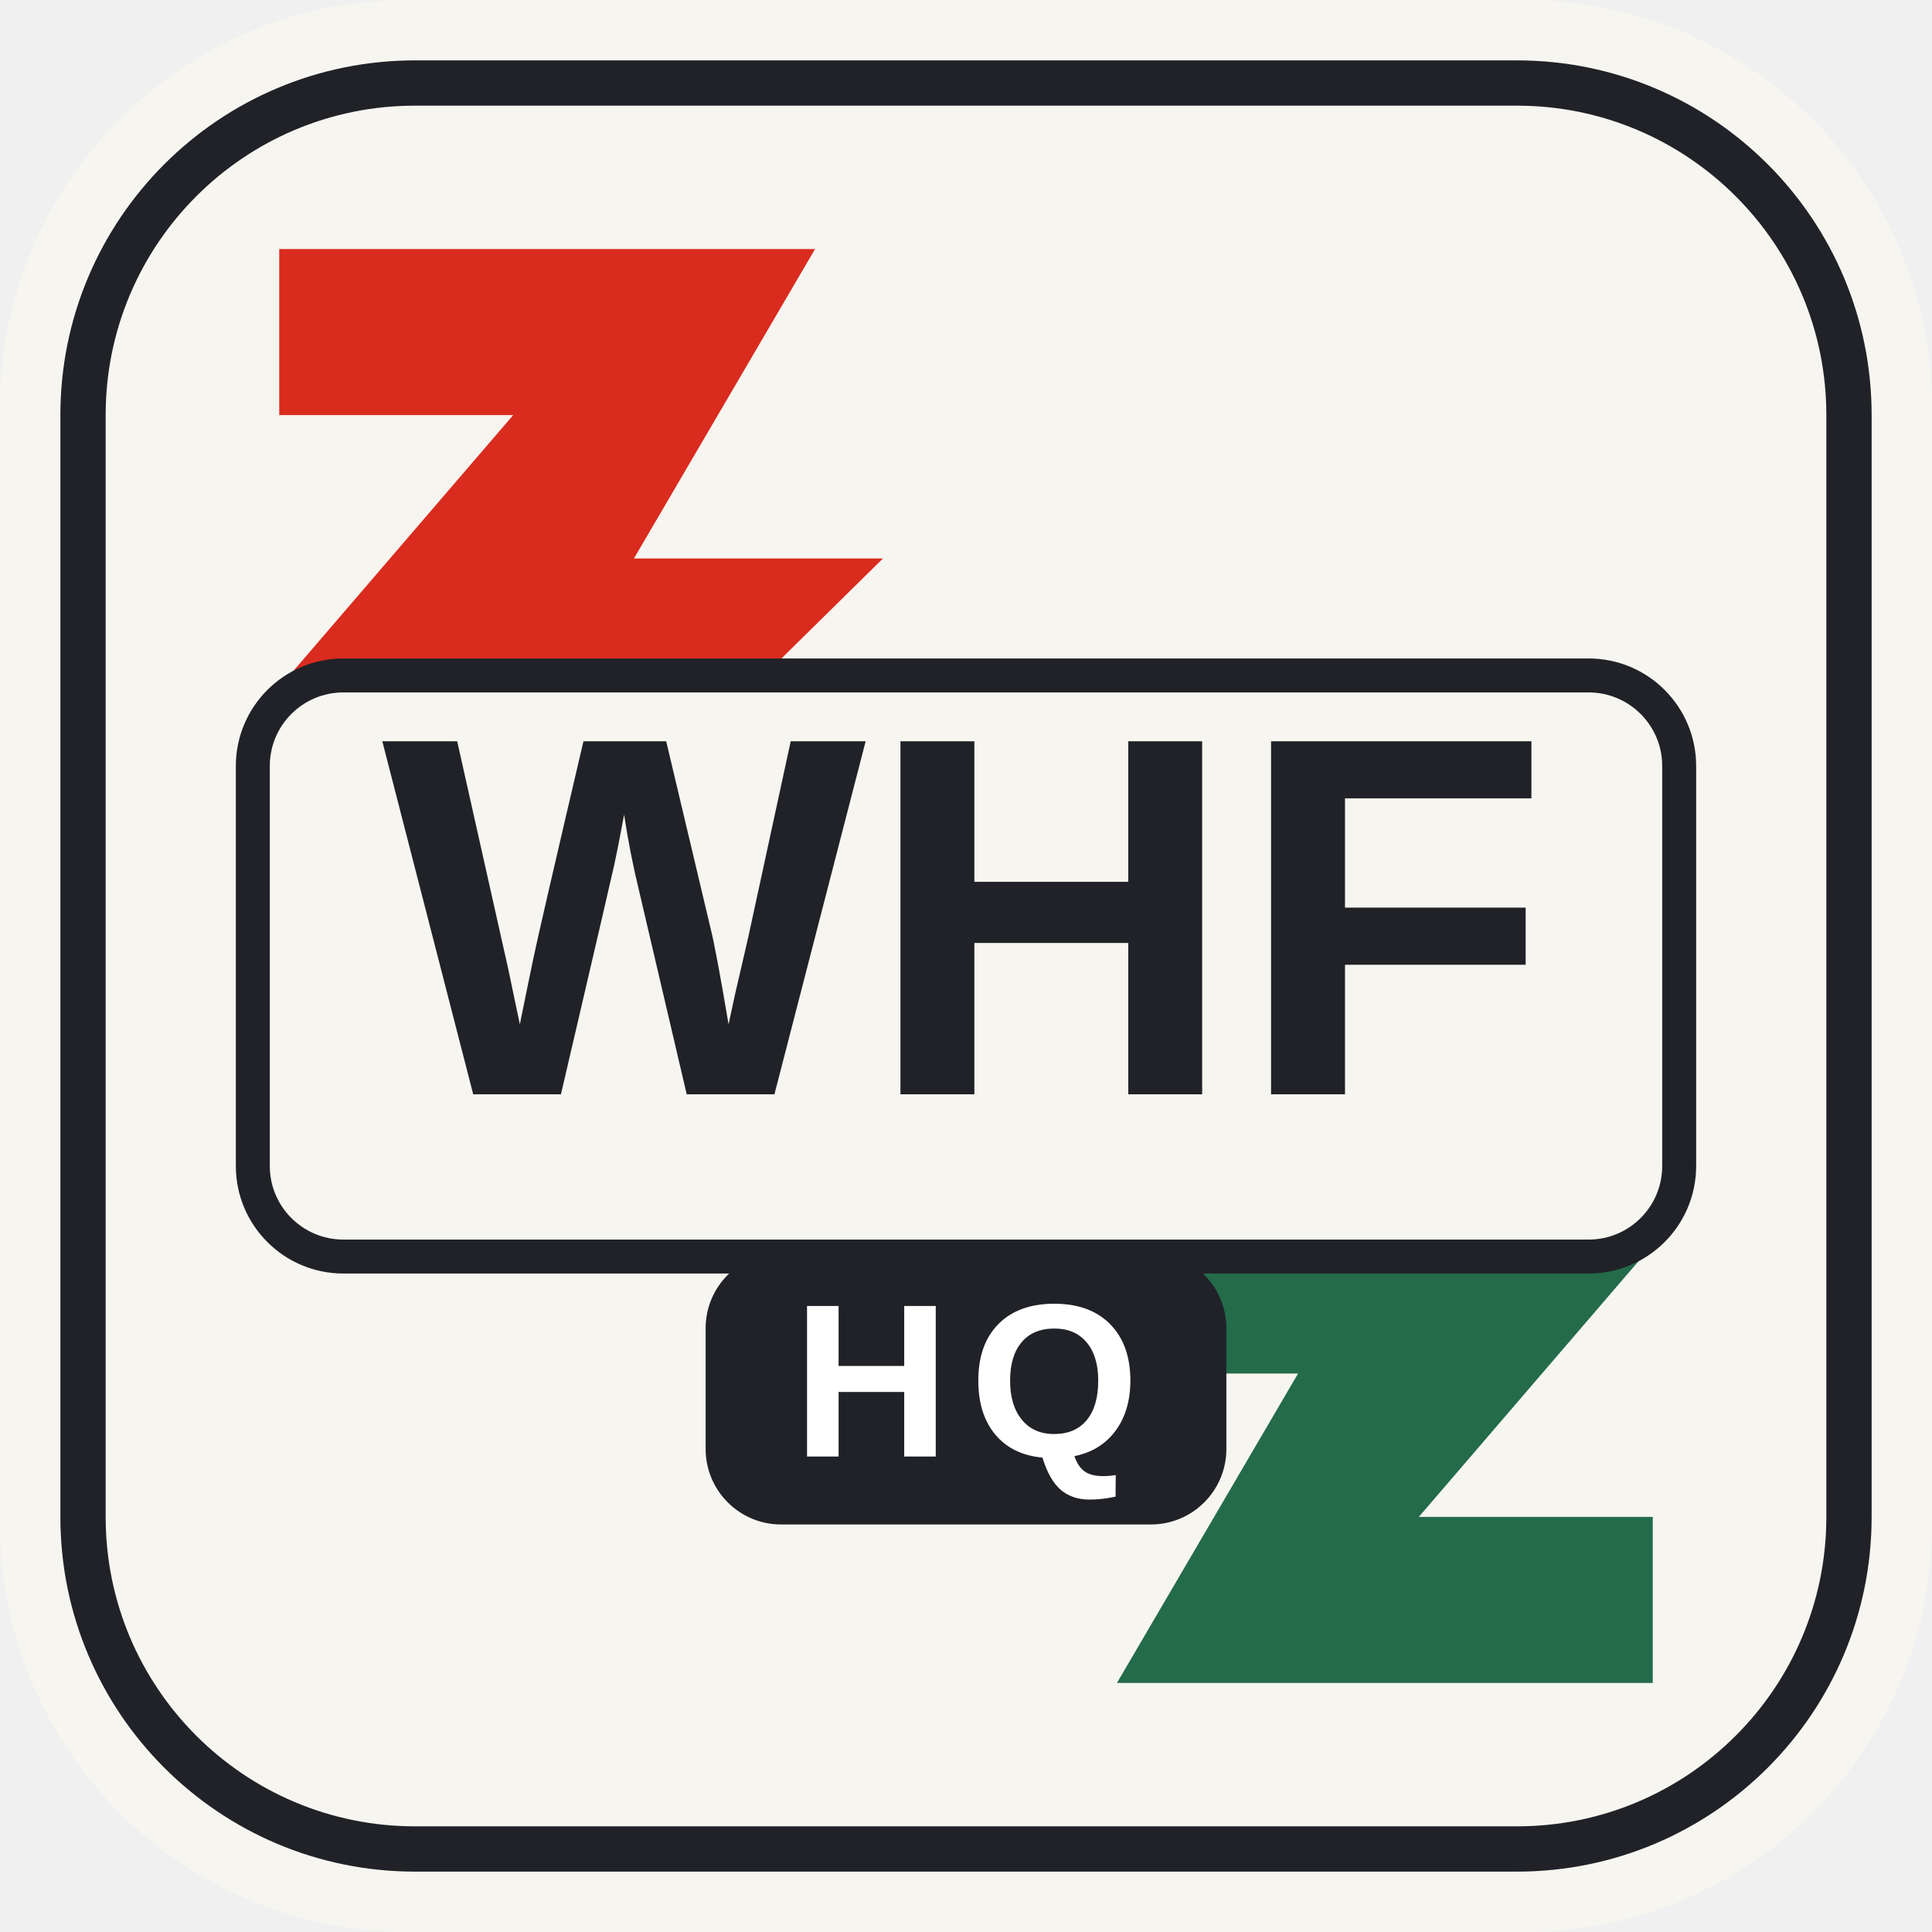
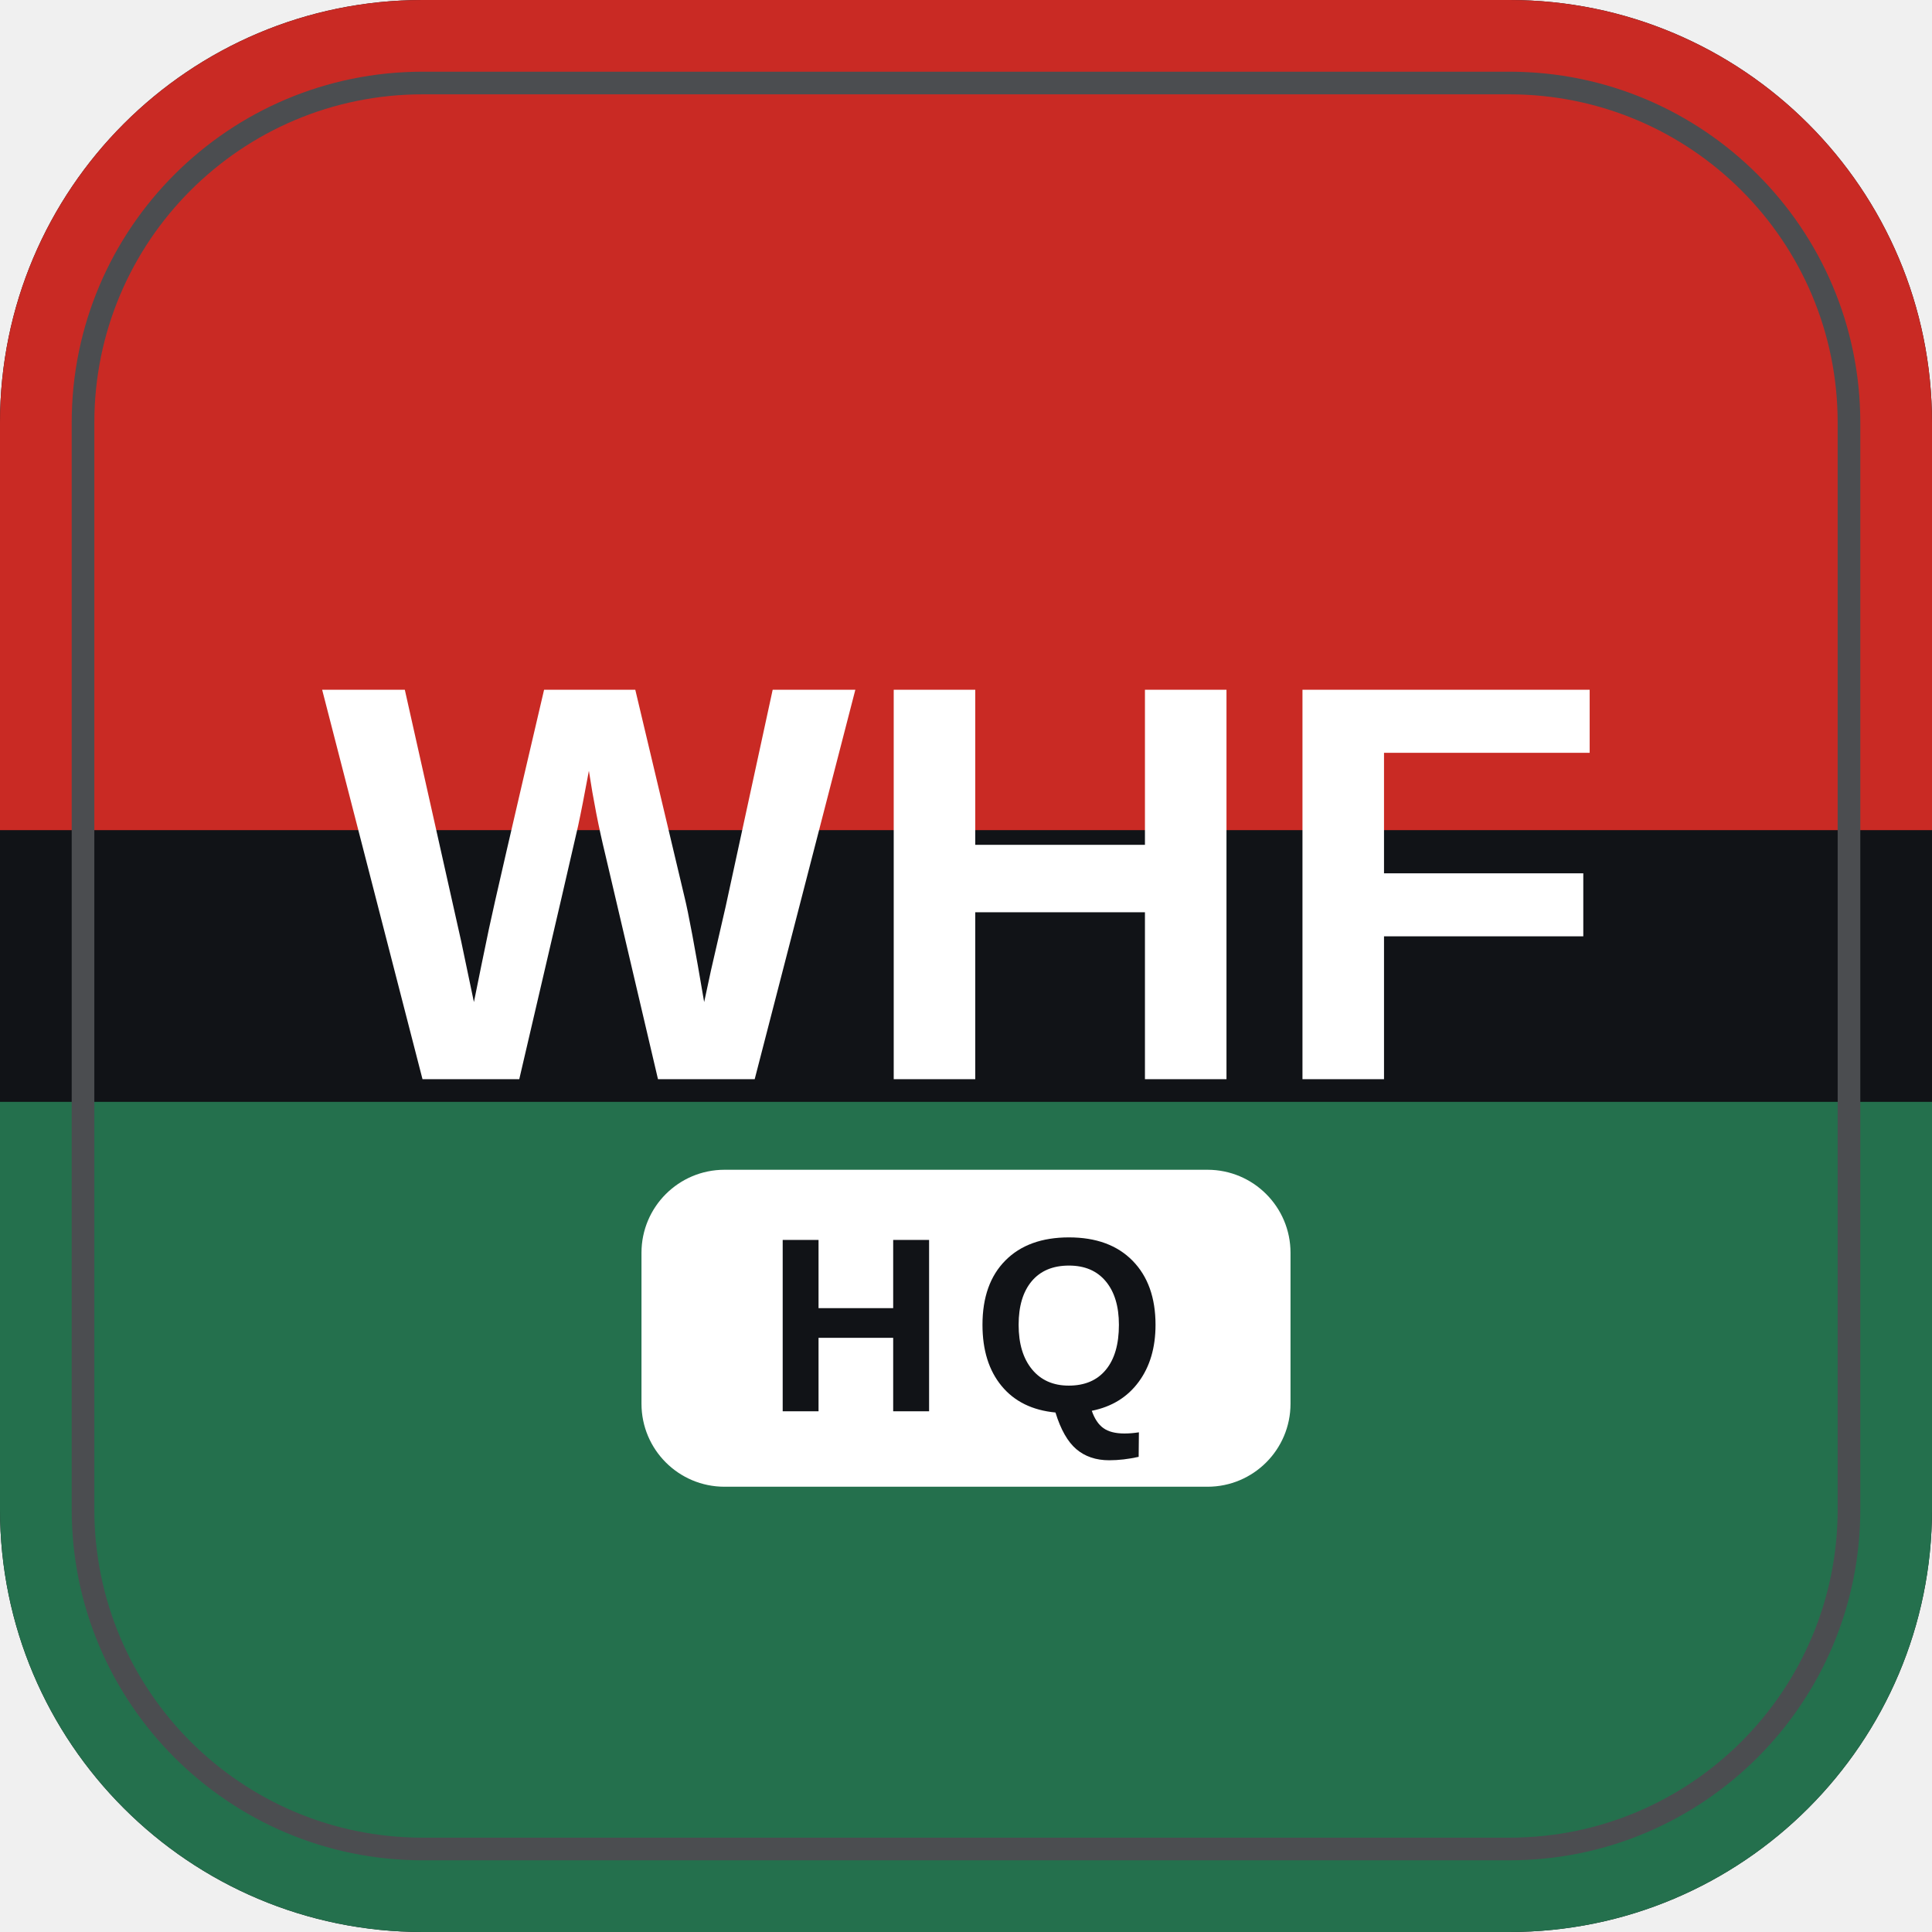
<svg xmlns="http://www.w3.org/2000/svg" viewBox="0 0 512 512">
-   <rect width="512" height="512" rx="108" fill="#F7F5EF" />
-   <rect x="22" y="22" width="468" height="468" rx="88" fill="none" stroke="#202228" stroke-width="12" />
-   <path d="M74 66h142l-48 82h66L103 277l42-96H75l61-71H74z" fill="#DA2B1F" />
-   <path d="M438 446H296l48-82h-66l131-129-42 96h70l-61 71h62z" fill="#246B4A" />
-   <rect x="67" y="179" width="378" height="154" rx="24" fill="#F7F5EF" stroke="#202228" stroke-width="9" />
-   <text x="256" y="290" fill="#202228" font-family="Arial Black,Arial,Helvetica,sans-serif" font-size="136" font-weight="900" text-anchor="middle">WHF</text>
-   <rect x="187" y="332" width="138" height="72" rx="20" fill="#202228" />
-   <text x="256" y="386" fill="#fff" font-family="Arial Black,Arial,Helvetica,sans-serif" font-size="58" font-weight="900" letter-spacing="5" text-anchor="middle">HQ</text>
+   <defs>
+     <clipPath id="appShape">
+       <rect width="512" height="512" rx="112" />
+     </clipPath>
+   </defs>
+   <g clip-path="url(#appShape)">
+     <rect width="512" height="512" fill="#111317" />
+     <rect width="512" height="220" fill="#C92A24" />
+     <rect y="292" width="512" height="220" fill="#24704D" />
+   </g>
+   <rect x="22" y="22" width="468" height="468" rx="90" fill="none" stroke="#4B4D50" stroke-width="6" />
+   <text x="256" y="286" fill="#FFFFFF" font-family="Arial Black,Arial,Helvetica,sans-serif" font-size="150" font-weight="900" text-anchor="middle">WHF</text>
+   <rect x="170" y="310" width="172" height="84" rx="22" fill="#FFFFFF" />
+   <text x="256" y="374" fill="#111317" font-family="Arial Black,Arial,Helvetica,sans-serif" font-size="66" font-weight="900" letter-spacing="7" text-anchor="middle">HQ</text>
</svg>
